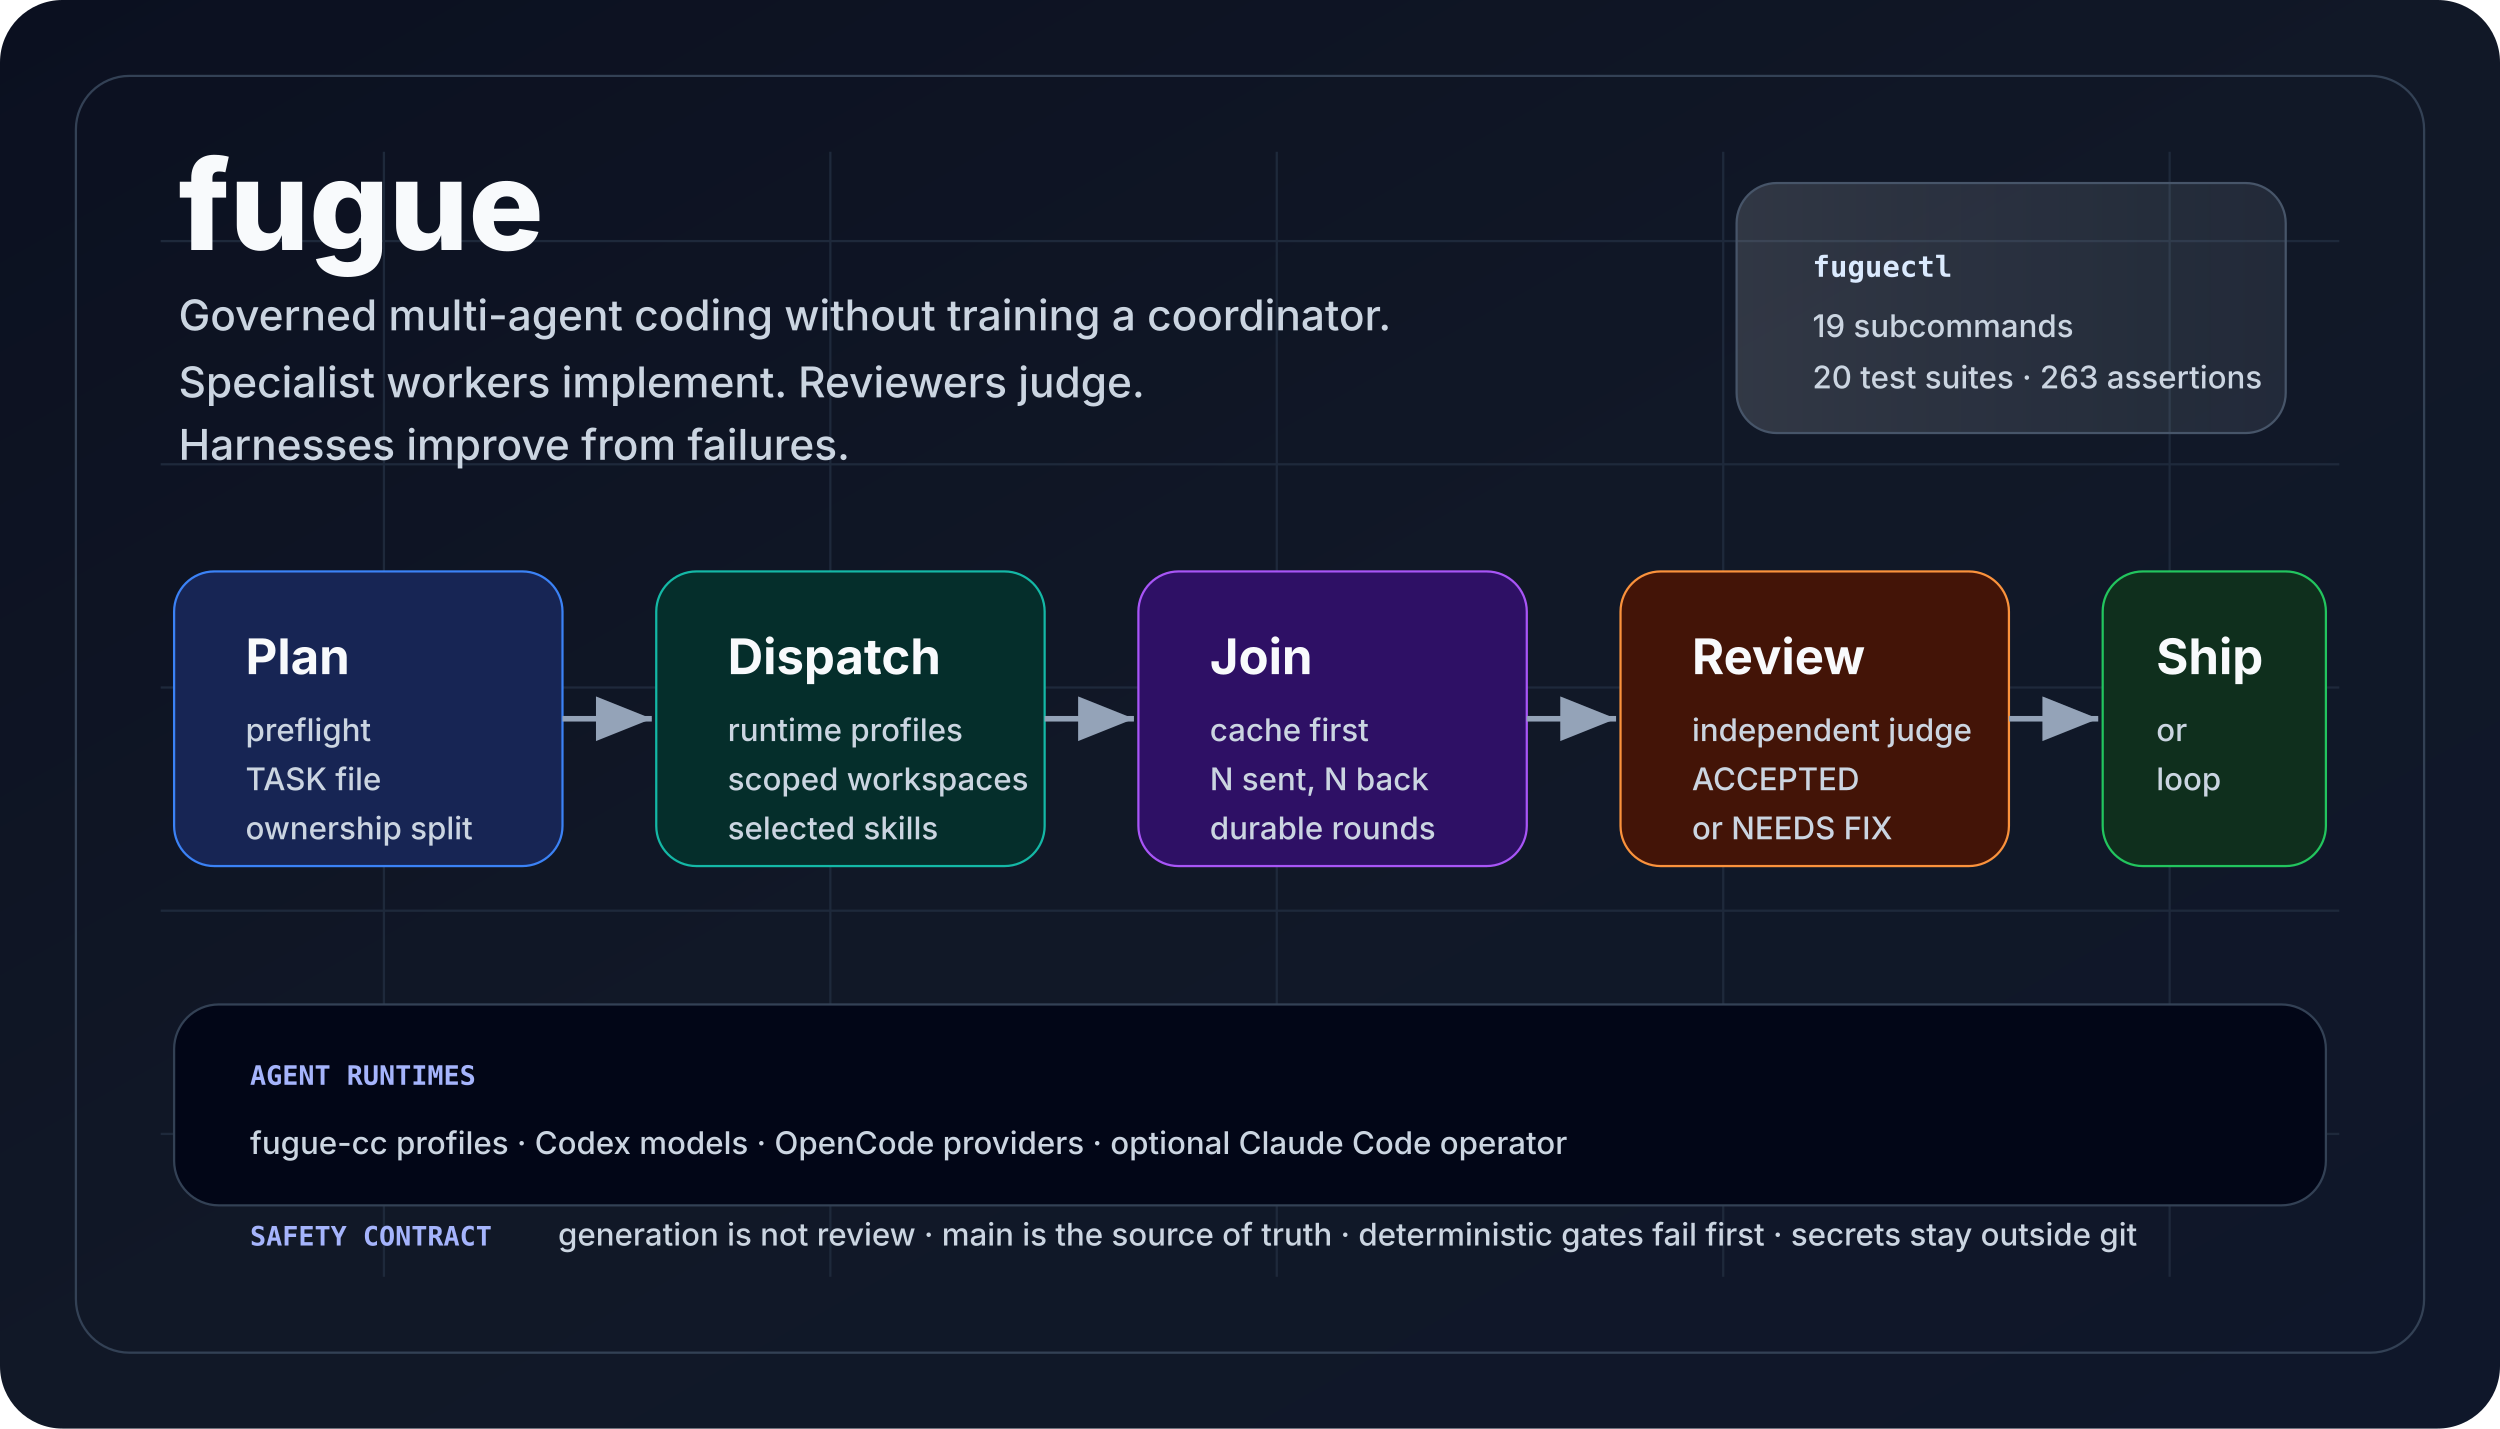
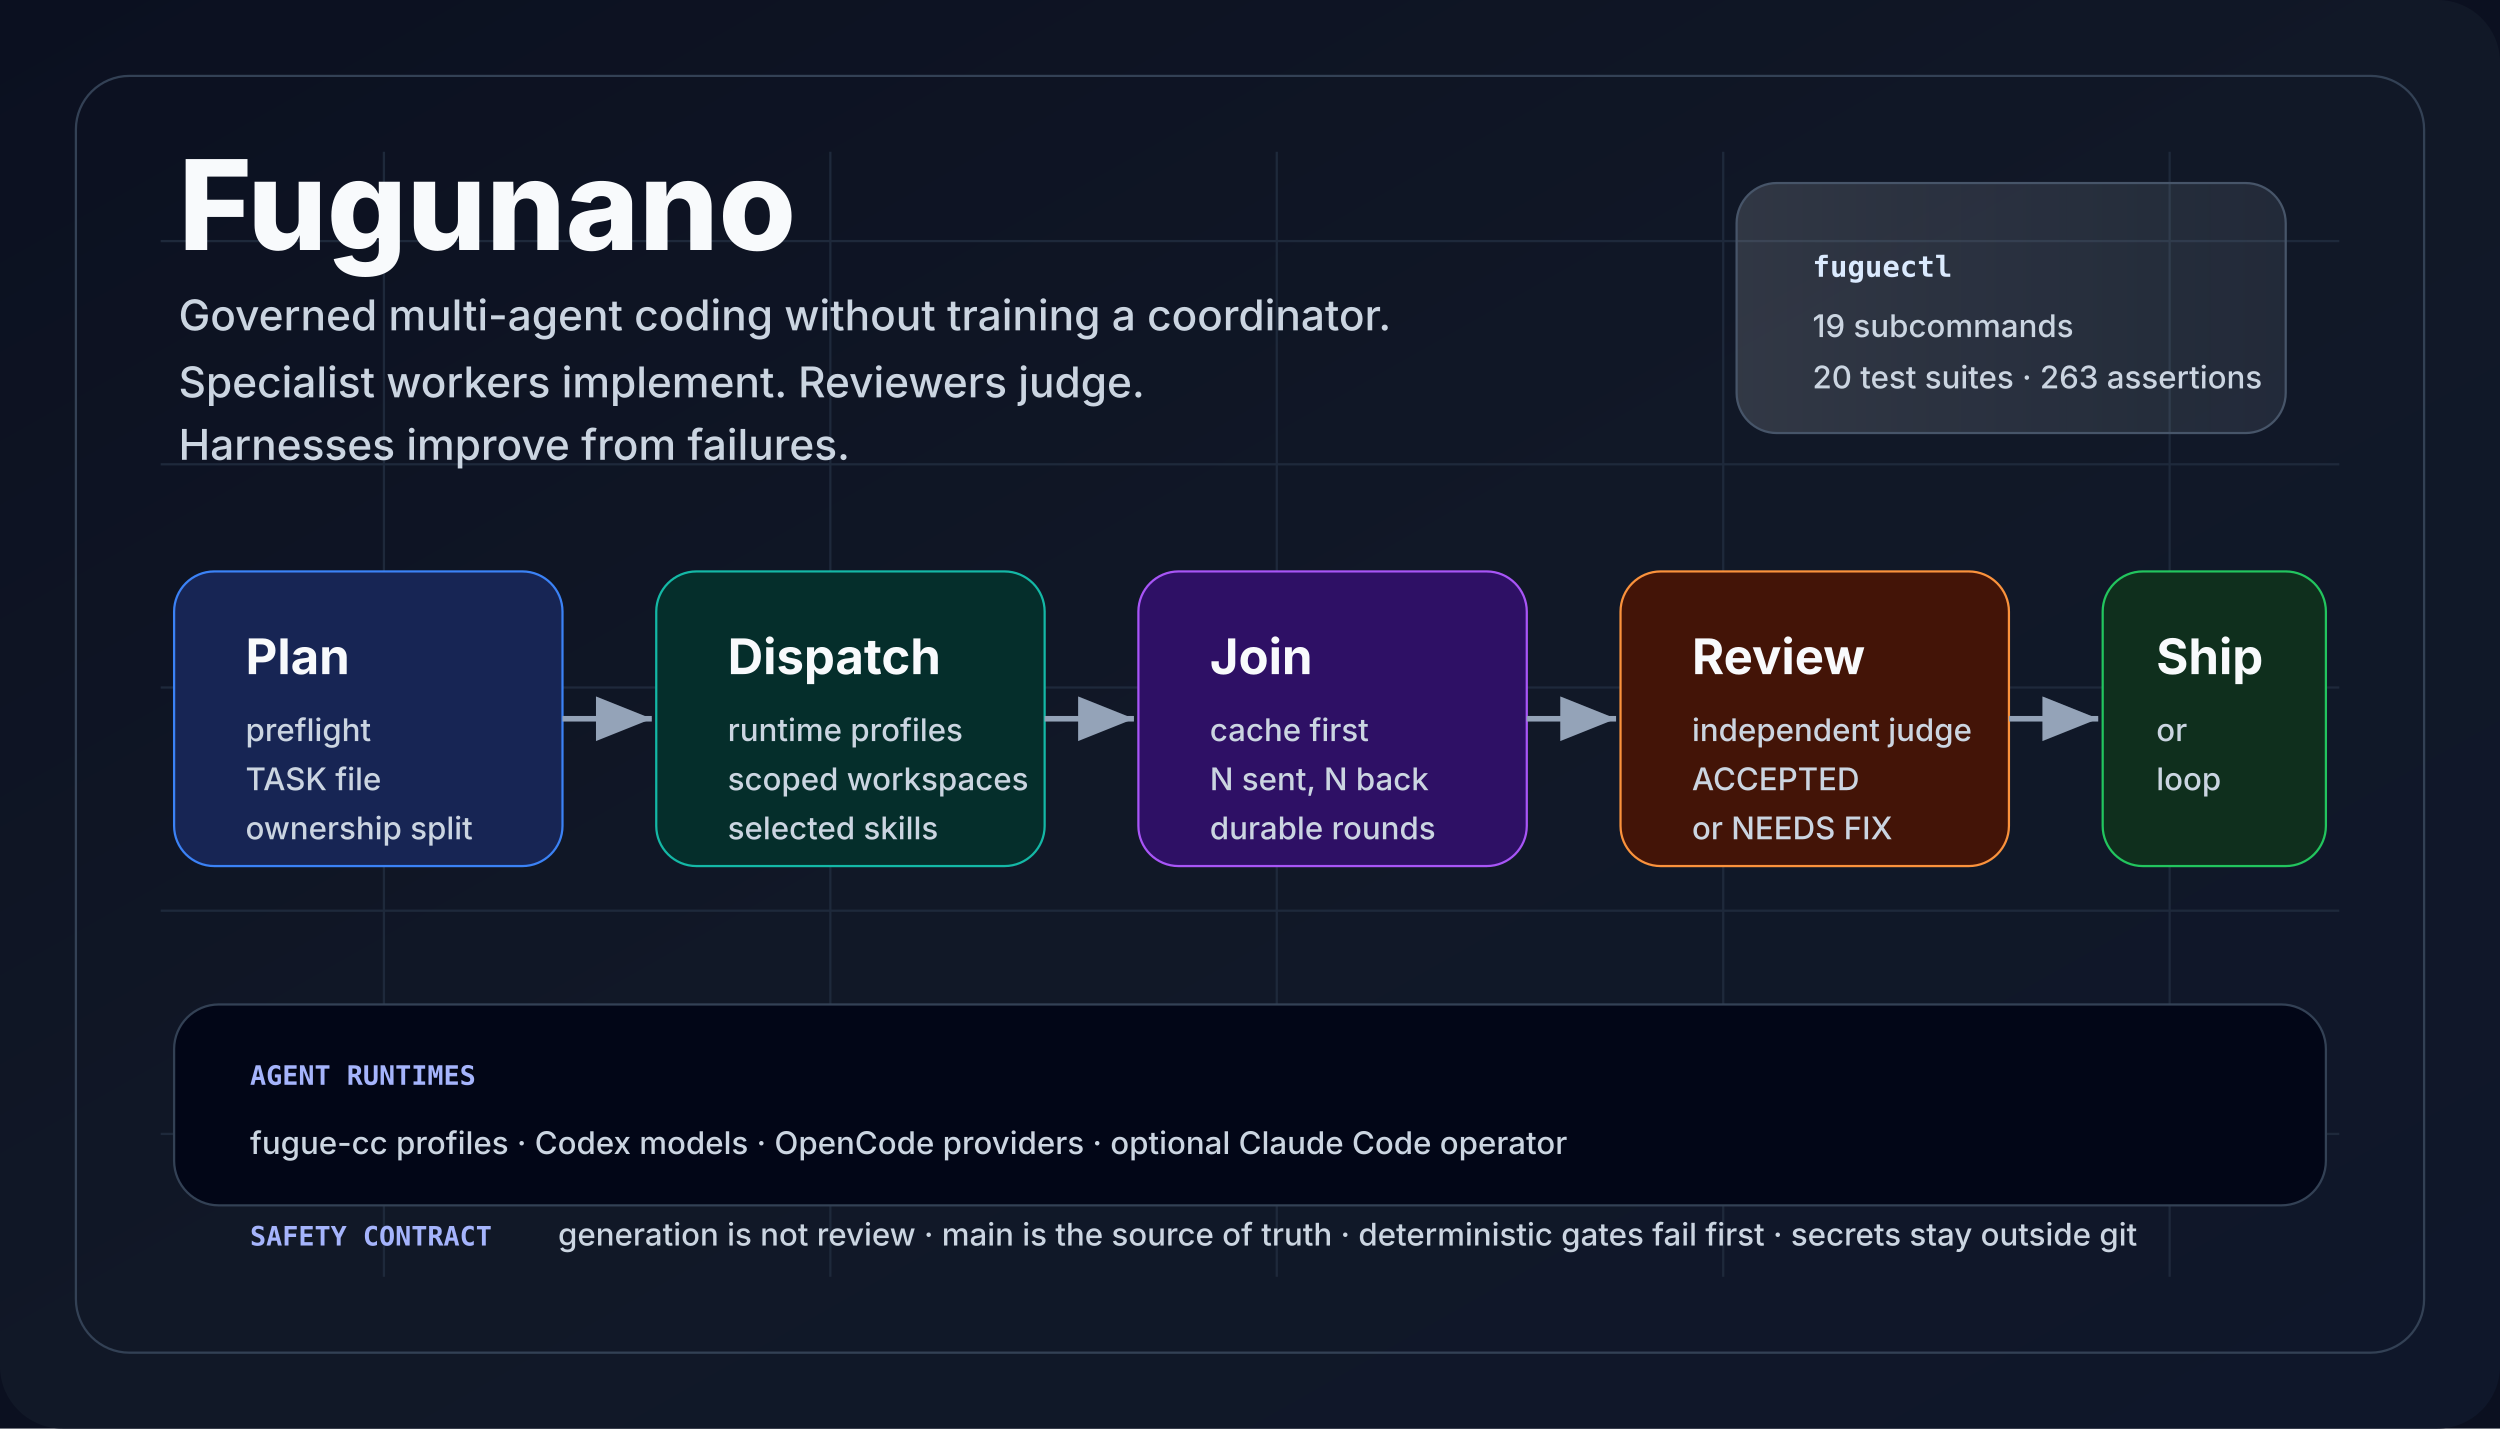
<svg xmlns="http://www.w3.org/2000/svg" viewBox="0 0 1120 640" role="img" aria-labelledby="title desc">
  <defs>
    <linearGradient id="bg" x1="0" x2="1" y1="0" y2="1">
      <stop offset="0" stop-color="#0b1020" />
      <stop offset="0.5" stop-color="#111827" />
      <stop offset="1" stop-color="#0f172a" />
    </linearGradient>
    <linearGradient id="panel" x1="0" x2="1">
      <stop offset="0" stop-color="#f8fafc" stop-opacity="0.14" />
      <stop offset="1" stop-color="#e0f2fe" stop-opacity="0.08" />
    </linearGradient>
    <marker id="arrow" markerWidth="12" markerHeight="12" refX="10" refY="4" orient="auto">
      <path d="M0,0 L10,4 L0,8 Z" fill="#94a3b8" />
    </marker>
    <style>
      .title {
        font:
          800 56px -apple-system,
          BlinkMacSystemFont,
          "Segoe UI",
          sans-serif;
        fill: #f8fafc;
        letter-spacing: 0;
      }
      .tag {
        font:
          500 19px -apple-system,
          BlinkMacSystemFont,
          "Segoe UI",
          sans-serif;
        fill: #cbd5e1;
        letter-spacing: 0;
      }
      .cardTitle {
        font:
          750 22px -apple-system,
          BlinkMacSystemFont,
          "Segoe UI",
          sans-serif;
        fill: #f8fafc;
        letter-spacing: 0;
      }
      .cardText {
        font:
          500 14px -apple-system,
          BlinkMacSystemFont,
          "Segoe UI",
          sans-serif;
        fill: #cbd5e1;
        letter-spacing: 0;
      }
      .tiny {
        font:
          600 12px ui-monospace,
          SFMono-Regular,
          Menlo,
          Consolas,
          monospace;
        fill: #a5b4fc;
        letter-spacing: 0;
      }
      .chip {
        font:
          700 13px ui-monospace,
          SFMono-Regular,
          Menlo,
          Consolas,
          monospace;
        fill: #dbeafe;
        letter-spacing: 0;
      }
    </style>
  </defs>
+   <rect width="1120" height="640" fill="#0b1020" />
  <rect width="1120" height="640" rx="28" fill="url(#bg)" />
  <path d="M72 108 H1048 M72 208 H1048 M72 308 H1048 M72 408 H1048 M72 508 H1048 M172 68 V572 M372 68 V572 M572 68 V572 M772 68 V572 M972 68 V572" stroke="#1e293b" stroke-width="1" />
  <rect x="34" y="34" width="1052" height="572" rx="24" fill="none" stroke="#334155" />
-   <text x="80" y="112" class="title">fugue</text>
+   <text x="80" y="112" class="title">Fugunano</text>
  <text x="80" y="148" class="tag">
    Governed multi-agent coding without training a coordinator.
  </text>
  <text x="80" y="178" class="tag">
    Specialist workers implement. Reviewers judge.
  </text>
  <text x="80" y="206" class="tag">Harnesses improve from failures.</text>
  <rect x="778" y="82" width="246" height="112" rx="18" fill="url(#panel)" stroke="#475569" />
  <text x="812" y="124" class="chip">fuguectl</text>
  <text x="812" y="151" class="cardText">19 subcommands</text>
  <text x="812" y="174" class="cardText">20 test suites · 263 assertions</text>
  <rect x="78" y="256" width="174" height="132" rx="18" fill="#172554" stroke="#3b82f6" />
  <text x="110" y="302" class="cardTitle">Plan</text>
  <text x="110" y="332" class="cardText">preflight</text>
  <text x="110" y="354" class="cardText">TASK file</text>
  <text x="110" y="376" class="cardText">ownership split</text>
  <rect x="294" y="256" width="174" height="132" rx="18" fill="#052e2b" stroke="#14b8a6" />
  <text x="326" y="302" class="cardTitle">Dispatch</text>
  <text x="326" y="332" class="cardText">runtime profiles</text>
  <text x="326" y="354" class="cardText">scoped workspaces</text>
  <text x="326" y="376" class="cardText">selected skills</text>
  <rect x="510" y="256" width="174" height="132" rx="18" fill="#2e1065" stroke="#a855f7" />
  <text x="542" y="302" class="cardTitle">Join</text>
  <text x="542" y="332" class="cardText">cache first</text>
  <text x="542" y="354" class="cardText">N sent, N back</text>
  <text x="542" y="376" class="cardText">durable rounds</text>
  <rect x="726" y="256" width="174" height="132" rx="18" fill="#431407" stroke="#fb923c" />
  <text x="758" y="302" class="cardTitle">Review</text>
  <text x="758" y="332" class="cardText">independent judge</text>
  <text x="758" y="354" class="cardText">ACCEPTED</text>
  <text x="758" y="376" class="cardText">or NEEDS FIX</text>
  <rect x="942" y="256" width="100" height="132" rx="18" fill="#0f2f1d" stroke="#22c55e" />
  <text x="966" y="302" class="cardTitle">Ship</text>
  <text x="966" y="332" class="cardText">or</text>
  <text x="966" y="354" class="cardText">loop</text>
  <line x1="252" y1="322" x2="292" y2="322" stroke="#94a3b8" stroke-width="2.5" marker-end="url(#arrow)" />
  <line x1="468" y1="322" x2="508" y2="322" stroke="#94a3b8" stroke-width="2.5" marker-end="url(#arrow)" />
  <line x1="684" y1="322" x2="724" y2="322" stroke="#94a3b8" stroke-width="2.5" marker-end="url(#arrow)" />
  <line x1="900" y1="322" x2="940" y2="322" stroke="#94a3b8" stroke-width="2.5" marker-end="url(#arrow)" />
  <rect x="78" y="450" width="964" height="90" rx="20" fill="#020617" stroke="#334155" />
  <text x="112" y="486" class="tiny">AGENT RUNTIMES</text>
  <text x="112" y="517" class="cardText">
    fugue-cc profiles · Codex models · OpenCode providers · optional Claude Code
    operator
  </text>
  <text x="112" y="558" class="tiny">SAFETY CONTRACT</text>
  <text x="250" y="558" class="cardText">
    generation is not review · main is the source of truth · deterministic gates
    fail first · secrets stay outside git
  </text>
</svg>
